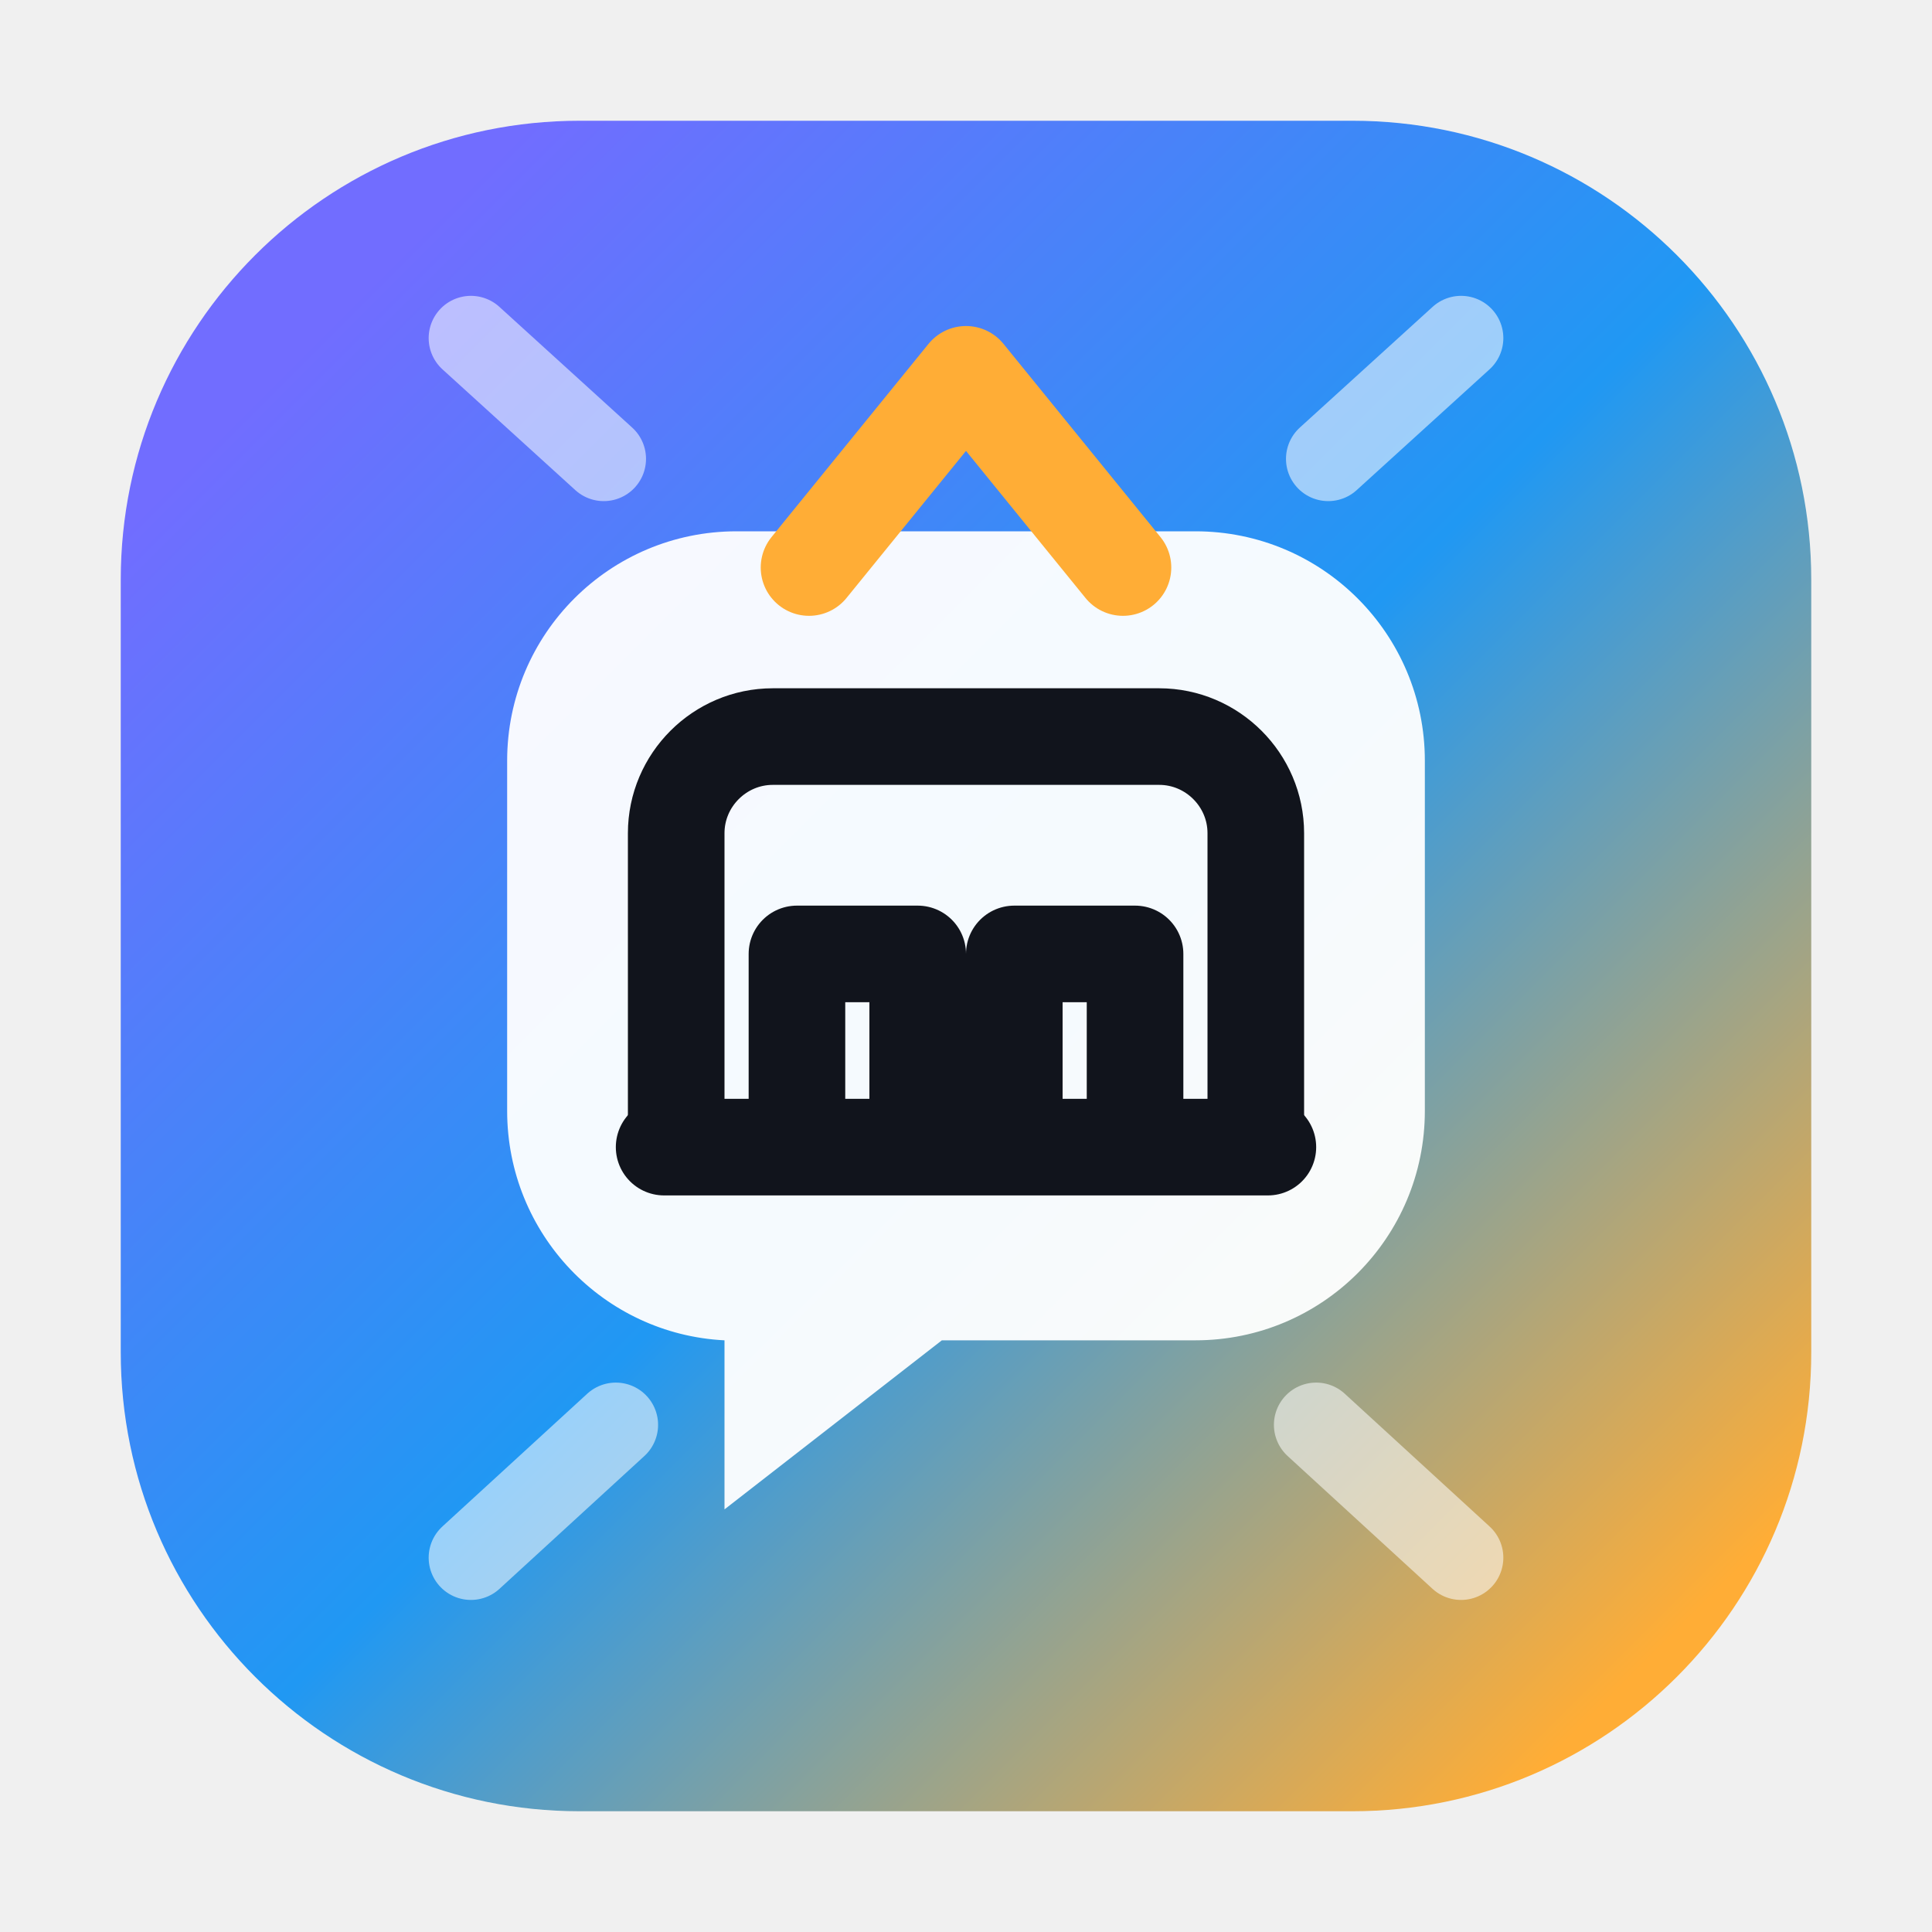
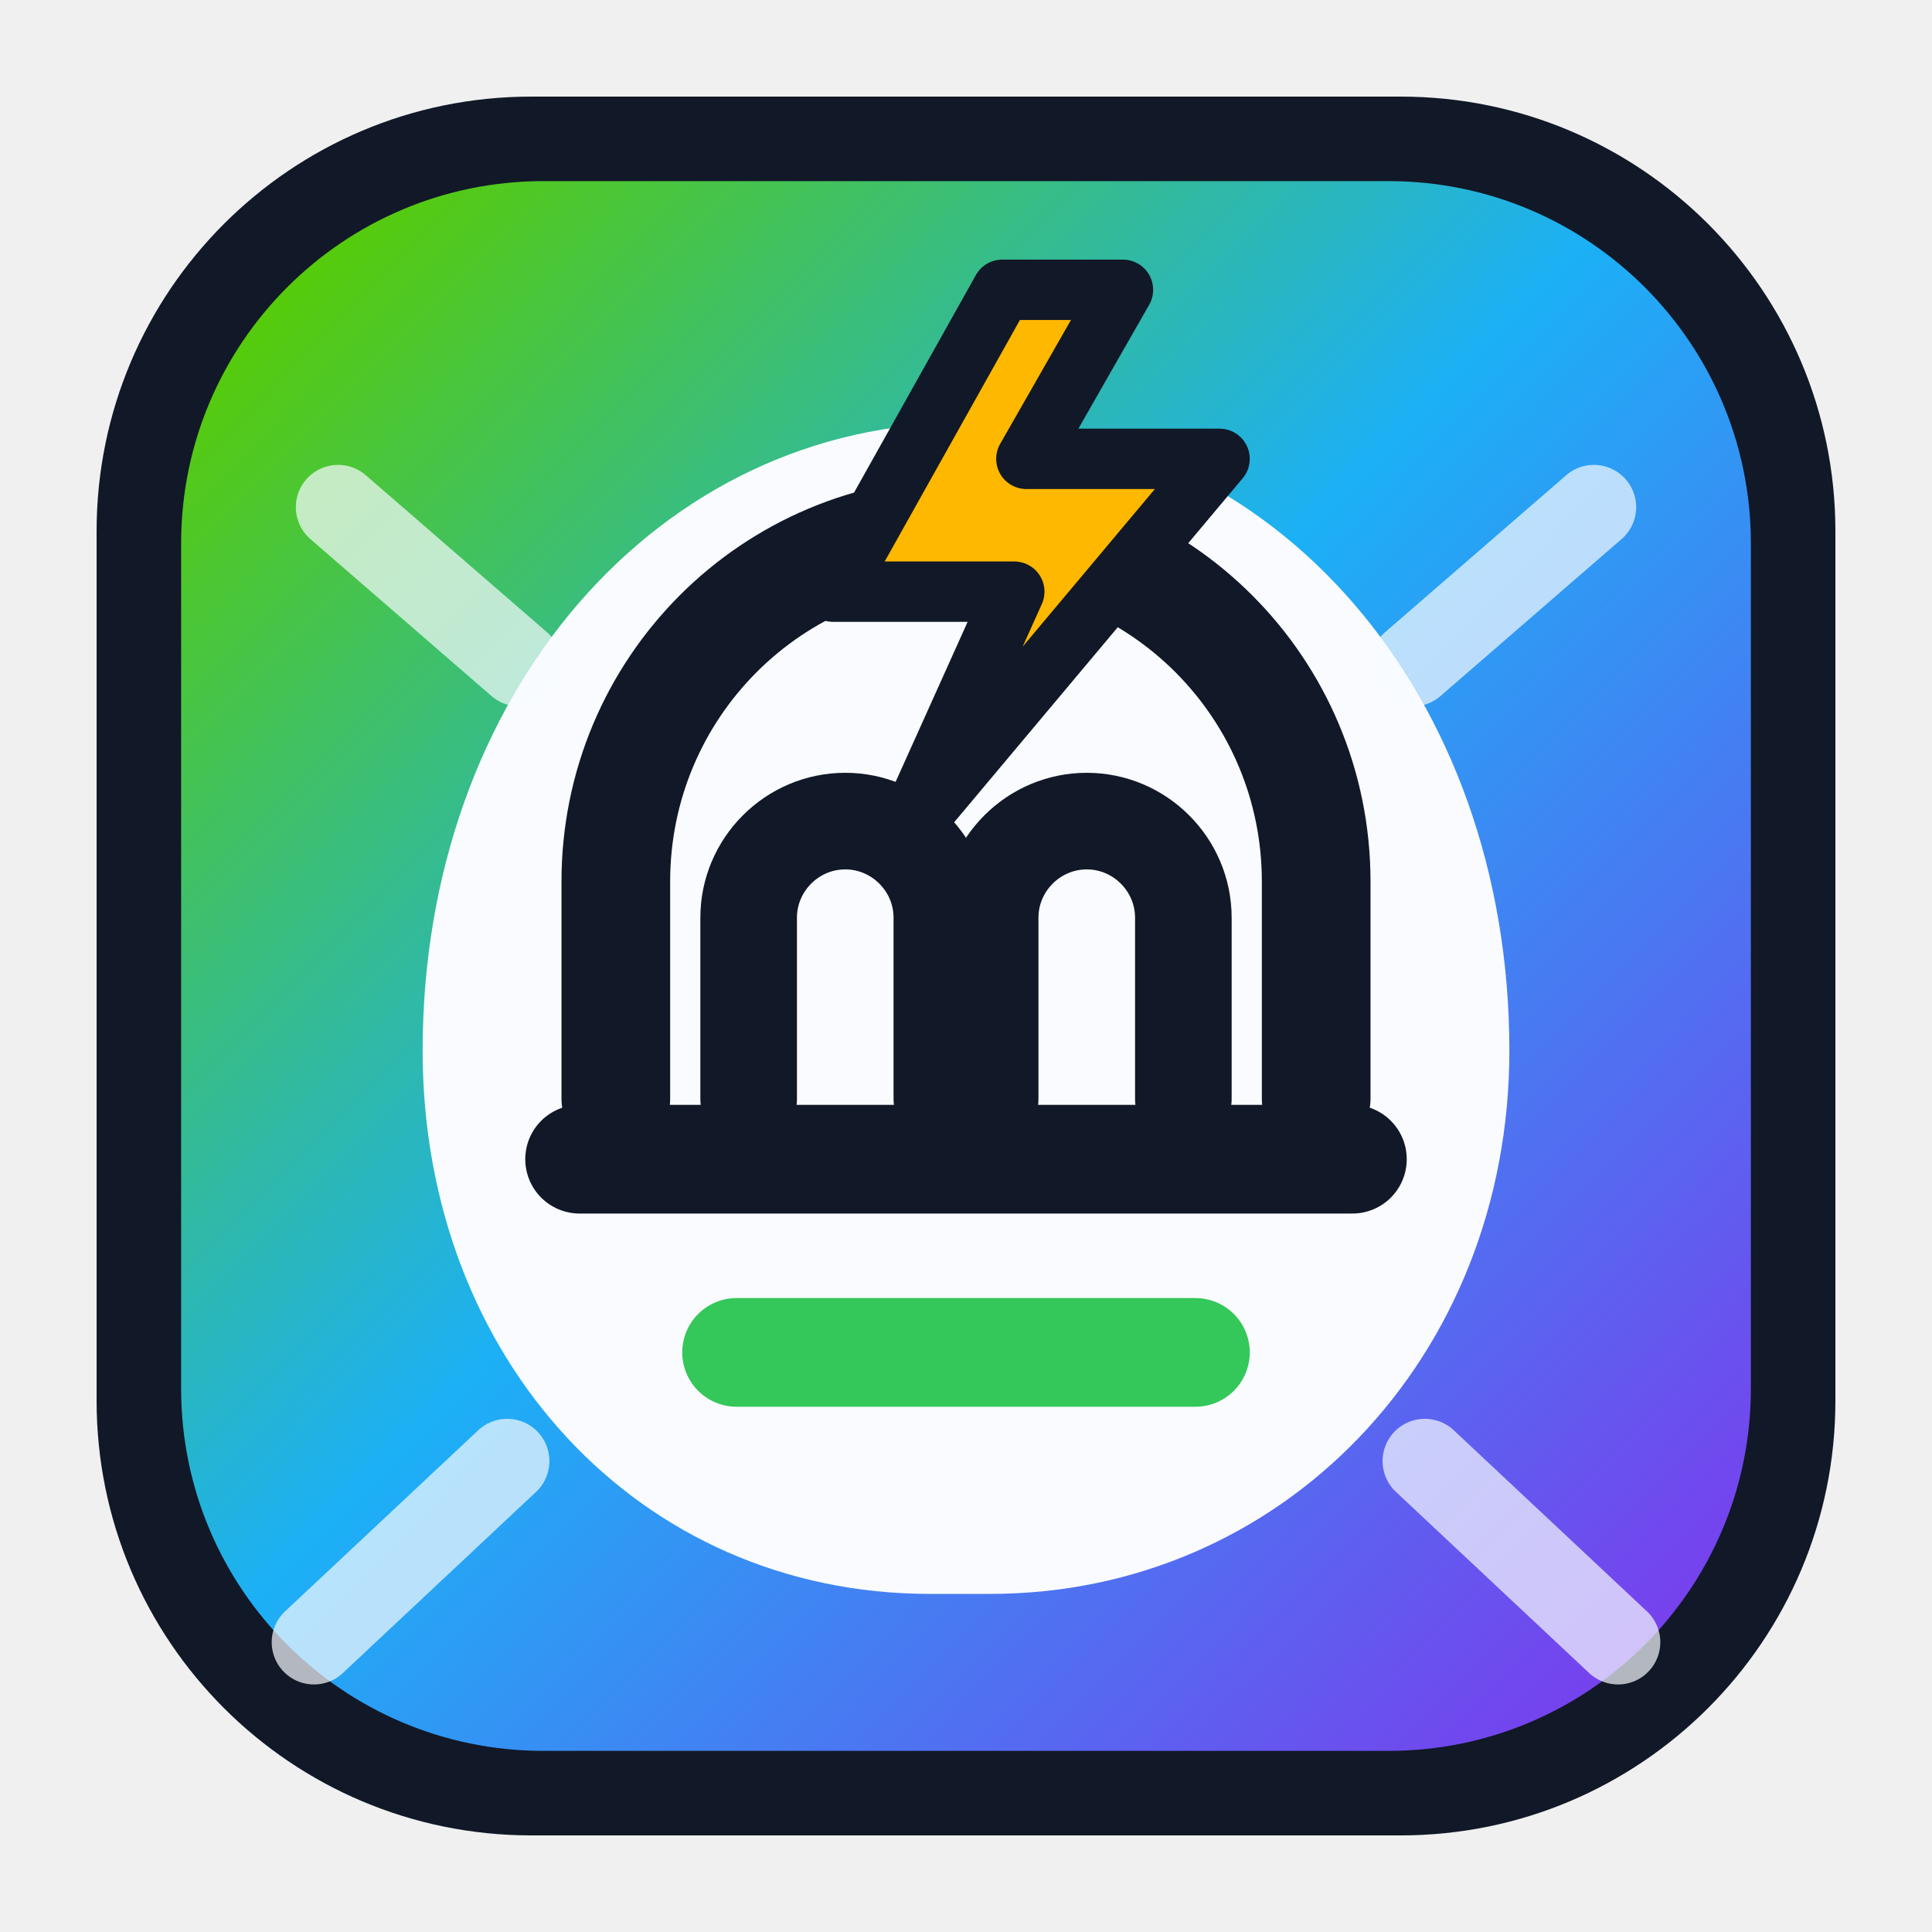
<svg xmlns="http://www.w3.org/2000/svg" width="160" height="160" viewBox="0 0 160 160" fill="none" role="img" aria-label="DialogDungeon logo">
-   <rect x="10" y="10" width="140" height="140" rx="38" fill="url(#bg)" />
-   <path d="M42 92V63C42 52.5 50.5 44 61 44H99C109.5 44 118 52.5 118 63V92C118 102.5 109.5 111 99 111H78L60 125V111C50 110.5 42 102.2 42 92Z" fill="white" fill-opacity=".95" />
-   <path d="M56 93V69C56 64.6 59.6 61 64 61H96C100.4 61 104 64.6 104 69V93" stroke="#11141C" stroke-width="8" stroke-linecap="round" />
-   <path d="M66 93V79H76V93" stroke="#11141C" stroke-width="8" stroke-linecap="round" stroke-linejoin="round" />
-   <path d="M84 93V79H94V93" stroke="#11141C" stroke-width="8" stroke-linecap="round" stroke-linejoin="round" />
-   <path d="M55 95H105" stroke="#11141C" stroke-width="8" stroke-linecap="round" />
-   <path d="M67 47L80 31L93 47" stroke="#FFAD36" stroke-width="8" stroke-linecap="round" stroke-linejoin="round" />
-   <path d="M50 38L39 28M110 38L121 28M39 129L51 118M121 129L109 118" stroke="white" stroke-opacity=".55" stroke-width="7" stroke-linecap="round" />
+   <rect x="8" y="8" width="144" height="144" rx="36" fill="#111827" />
+   <rect x="15" y="15" width="130" height="130" rx="30" fill="url(#tile)" />
+   <path d="M35 87C35 57.5 54.5 35 80 35C105.5 35 125 57.5 125 87C125 112.5 106.1 132 82 132H77C52.9 132 35 112.5 35 87Z" fill="#F9FBFF" />
+   <path d="M51 91V73C51 57 63.9 44 80 44C96.1 44 109 57 109 73V91" stroke="#111827" stroke-width="9" stroke-linecap="round" />
+   <path d="M62 91V76C62 71.6 65.6 68 70 68C74.4 68 78 71.6 78 76V91" stroke="#111827" stroke-width="8" stroke-linecap="round" />
+   <path d="M82 91V76C82 71.6 85.6 68 90 68C94.4 68 98 71.6 98 76V91" stroke="#111827" stroke-width="8" stroke-linecap="round" />
+   <path d="M48 96H112" stroke="#111827" stroke-width="9" stroke-linecap="round" />
+   <path d="M61 112H99" stroke="#34C759" stroke-width="9" stroke-linecap="round" />
+   <path d="M83 24L69 49H84L75 69L101 38H85L93 24H83Z" fill="#FFB800" stroke="#111827" stroke-width="5" stroke-linejoin="round" />
+   <path d="M42 121L26 136M118 121L134 136M28 42L43 55M132 42L117 55" stroke="#F9FBFF" stroke-opacity=".7" stroke-width="7" stroke-linecap="round" />
  <defs>
-     <linearGradient id="bg" x1="28" y1="26" x2="138" y2="136" gradientUnits="userSpaceOnUse">
-       <stop stop-color="#716DFF" />
-       <stop offset=".5" stop-color="#2098F3" />
-       <stop offset="1" stop-color="#FFAD36" />
+     <linearGradient id="tile" x1="22" y1="22" x2="141" y2="139" gradientUnits="userSpaceOnUse">
+       <stop stop-color="#58CC02" />
+       <stop offset=".46" stop-color="#1CB0F6" />
+       <stop offset="1" stop-color="#7C3AED" />
    </linearGradient>
  </defs>
</svg>
